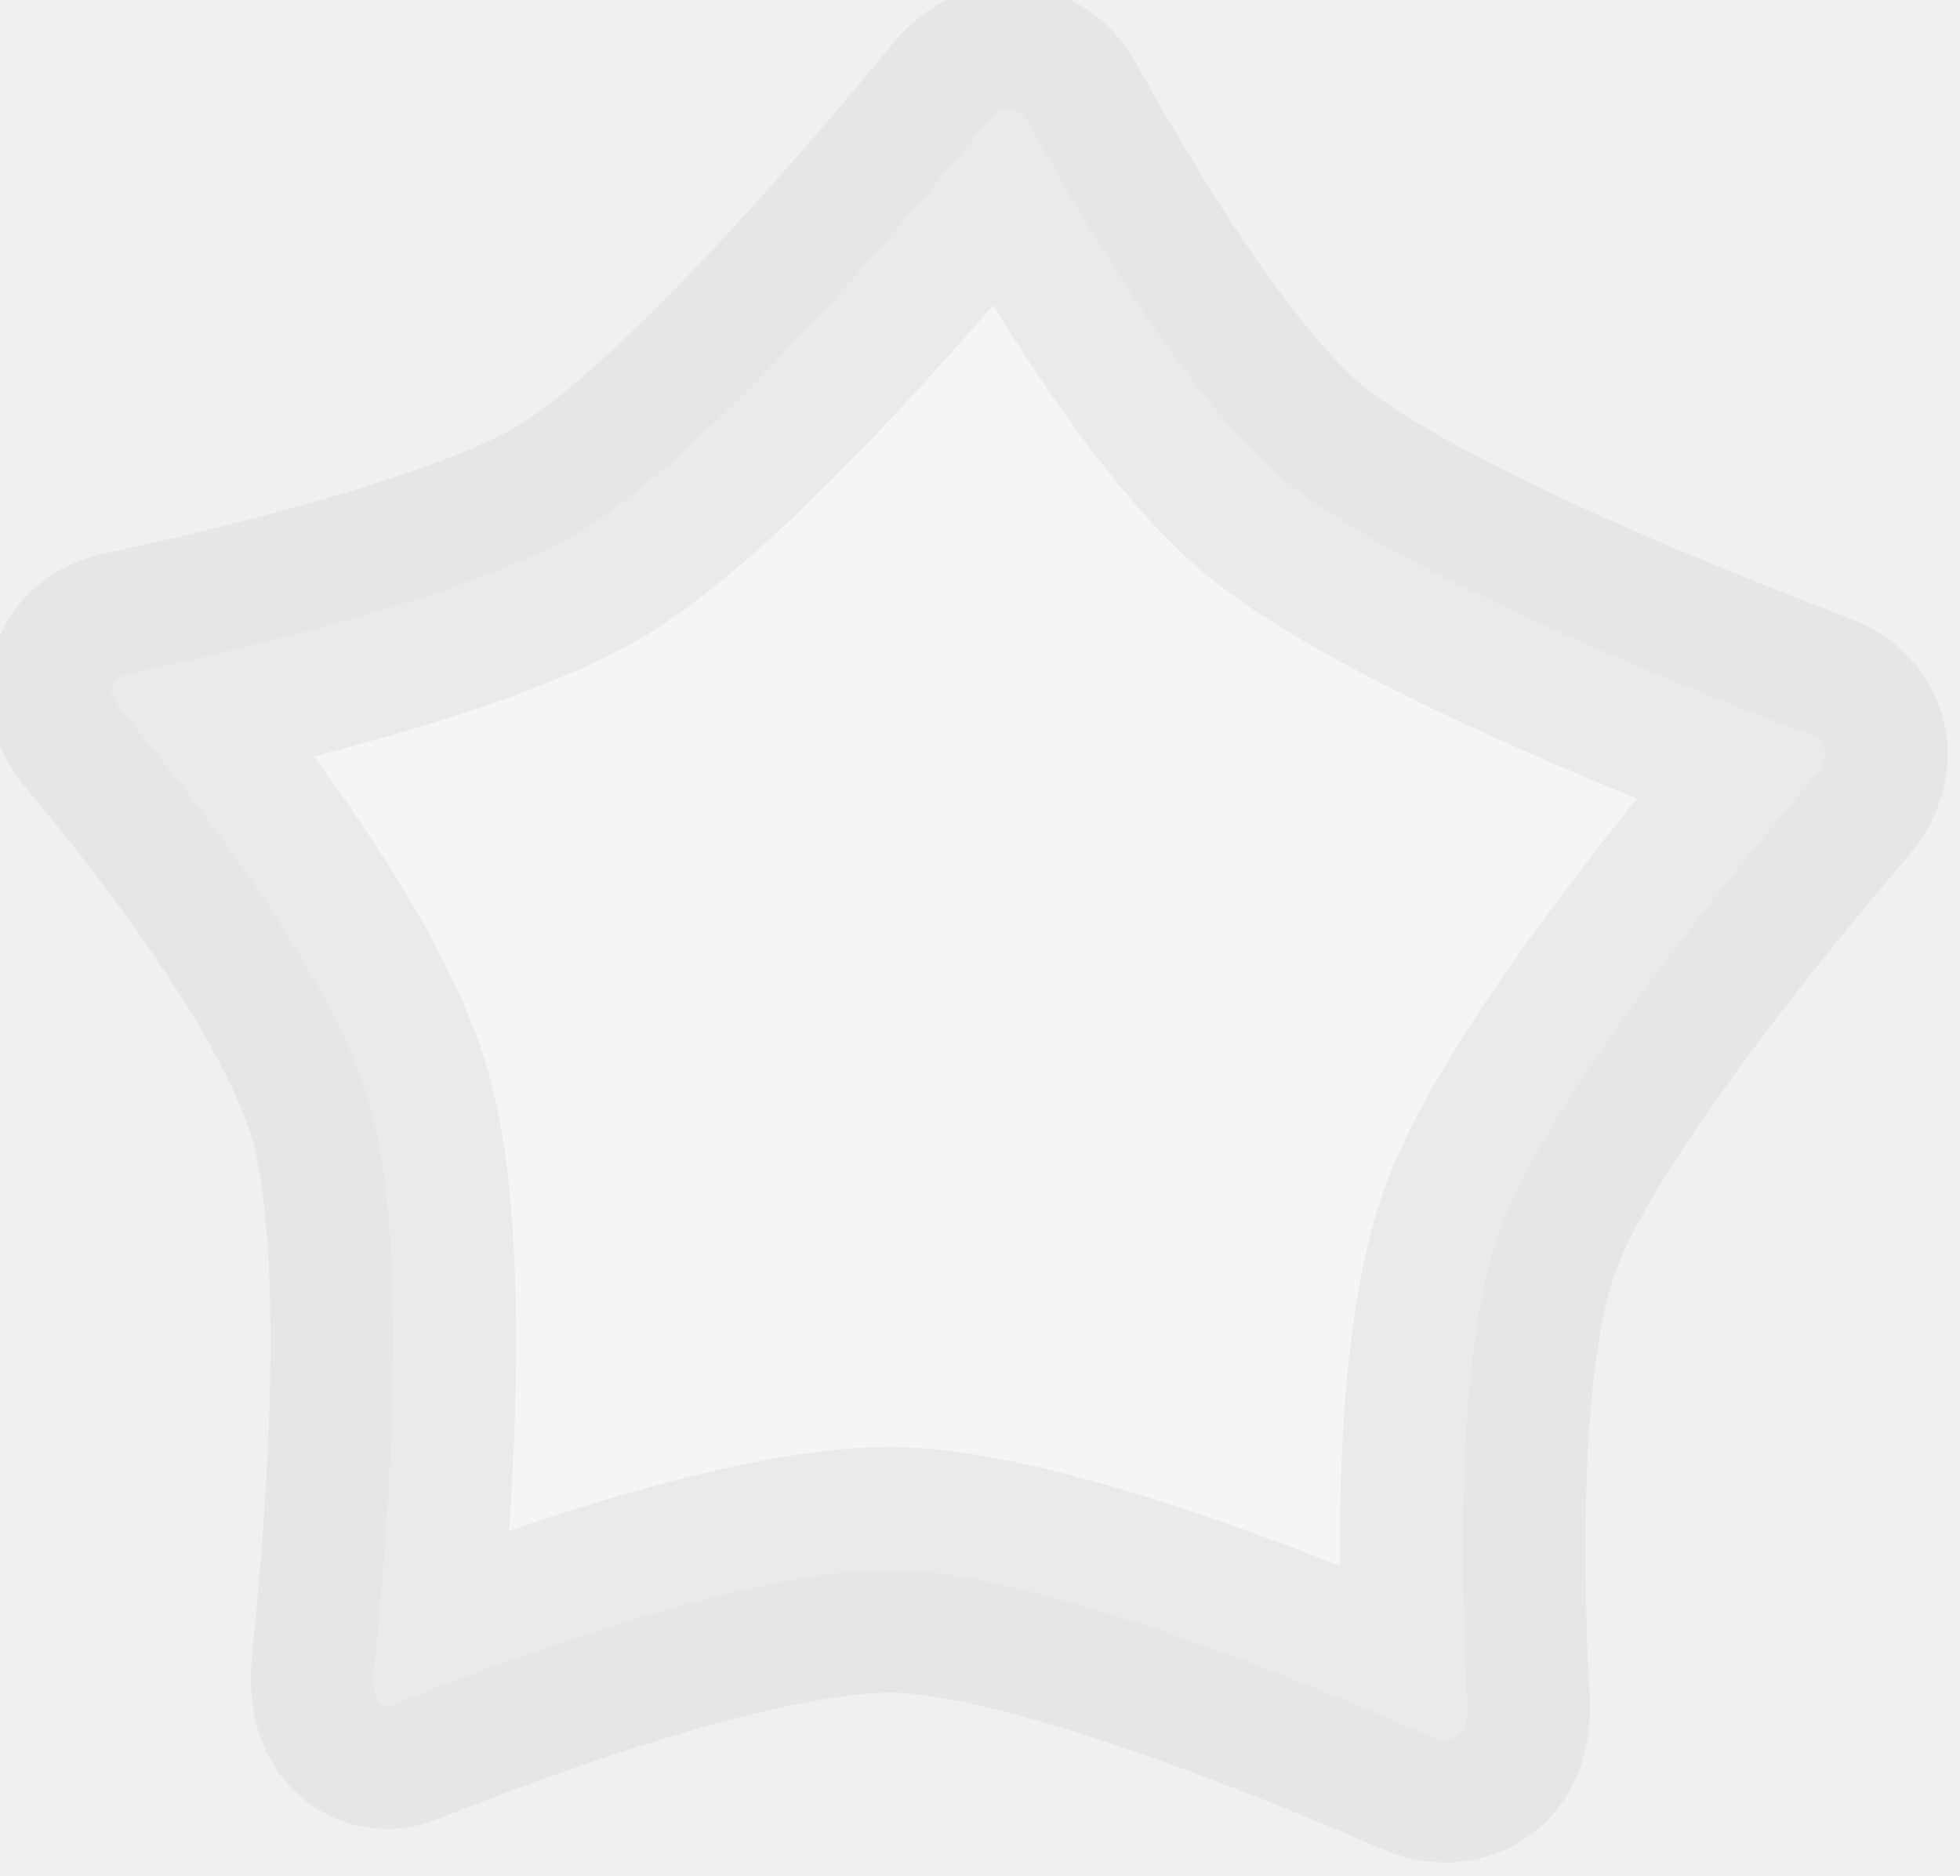
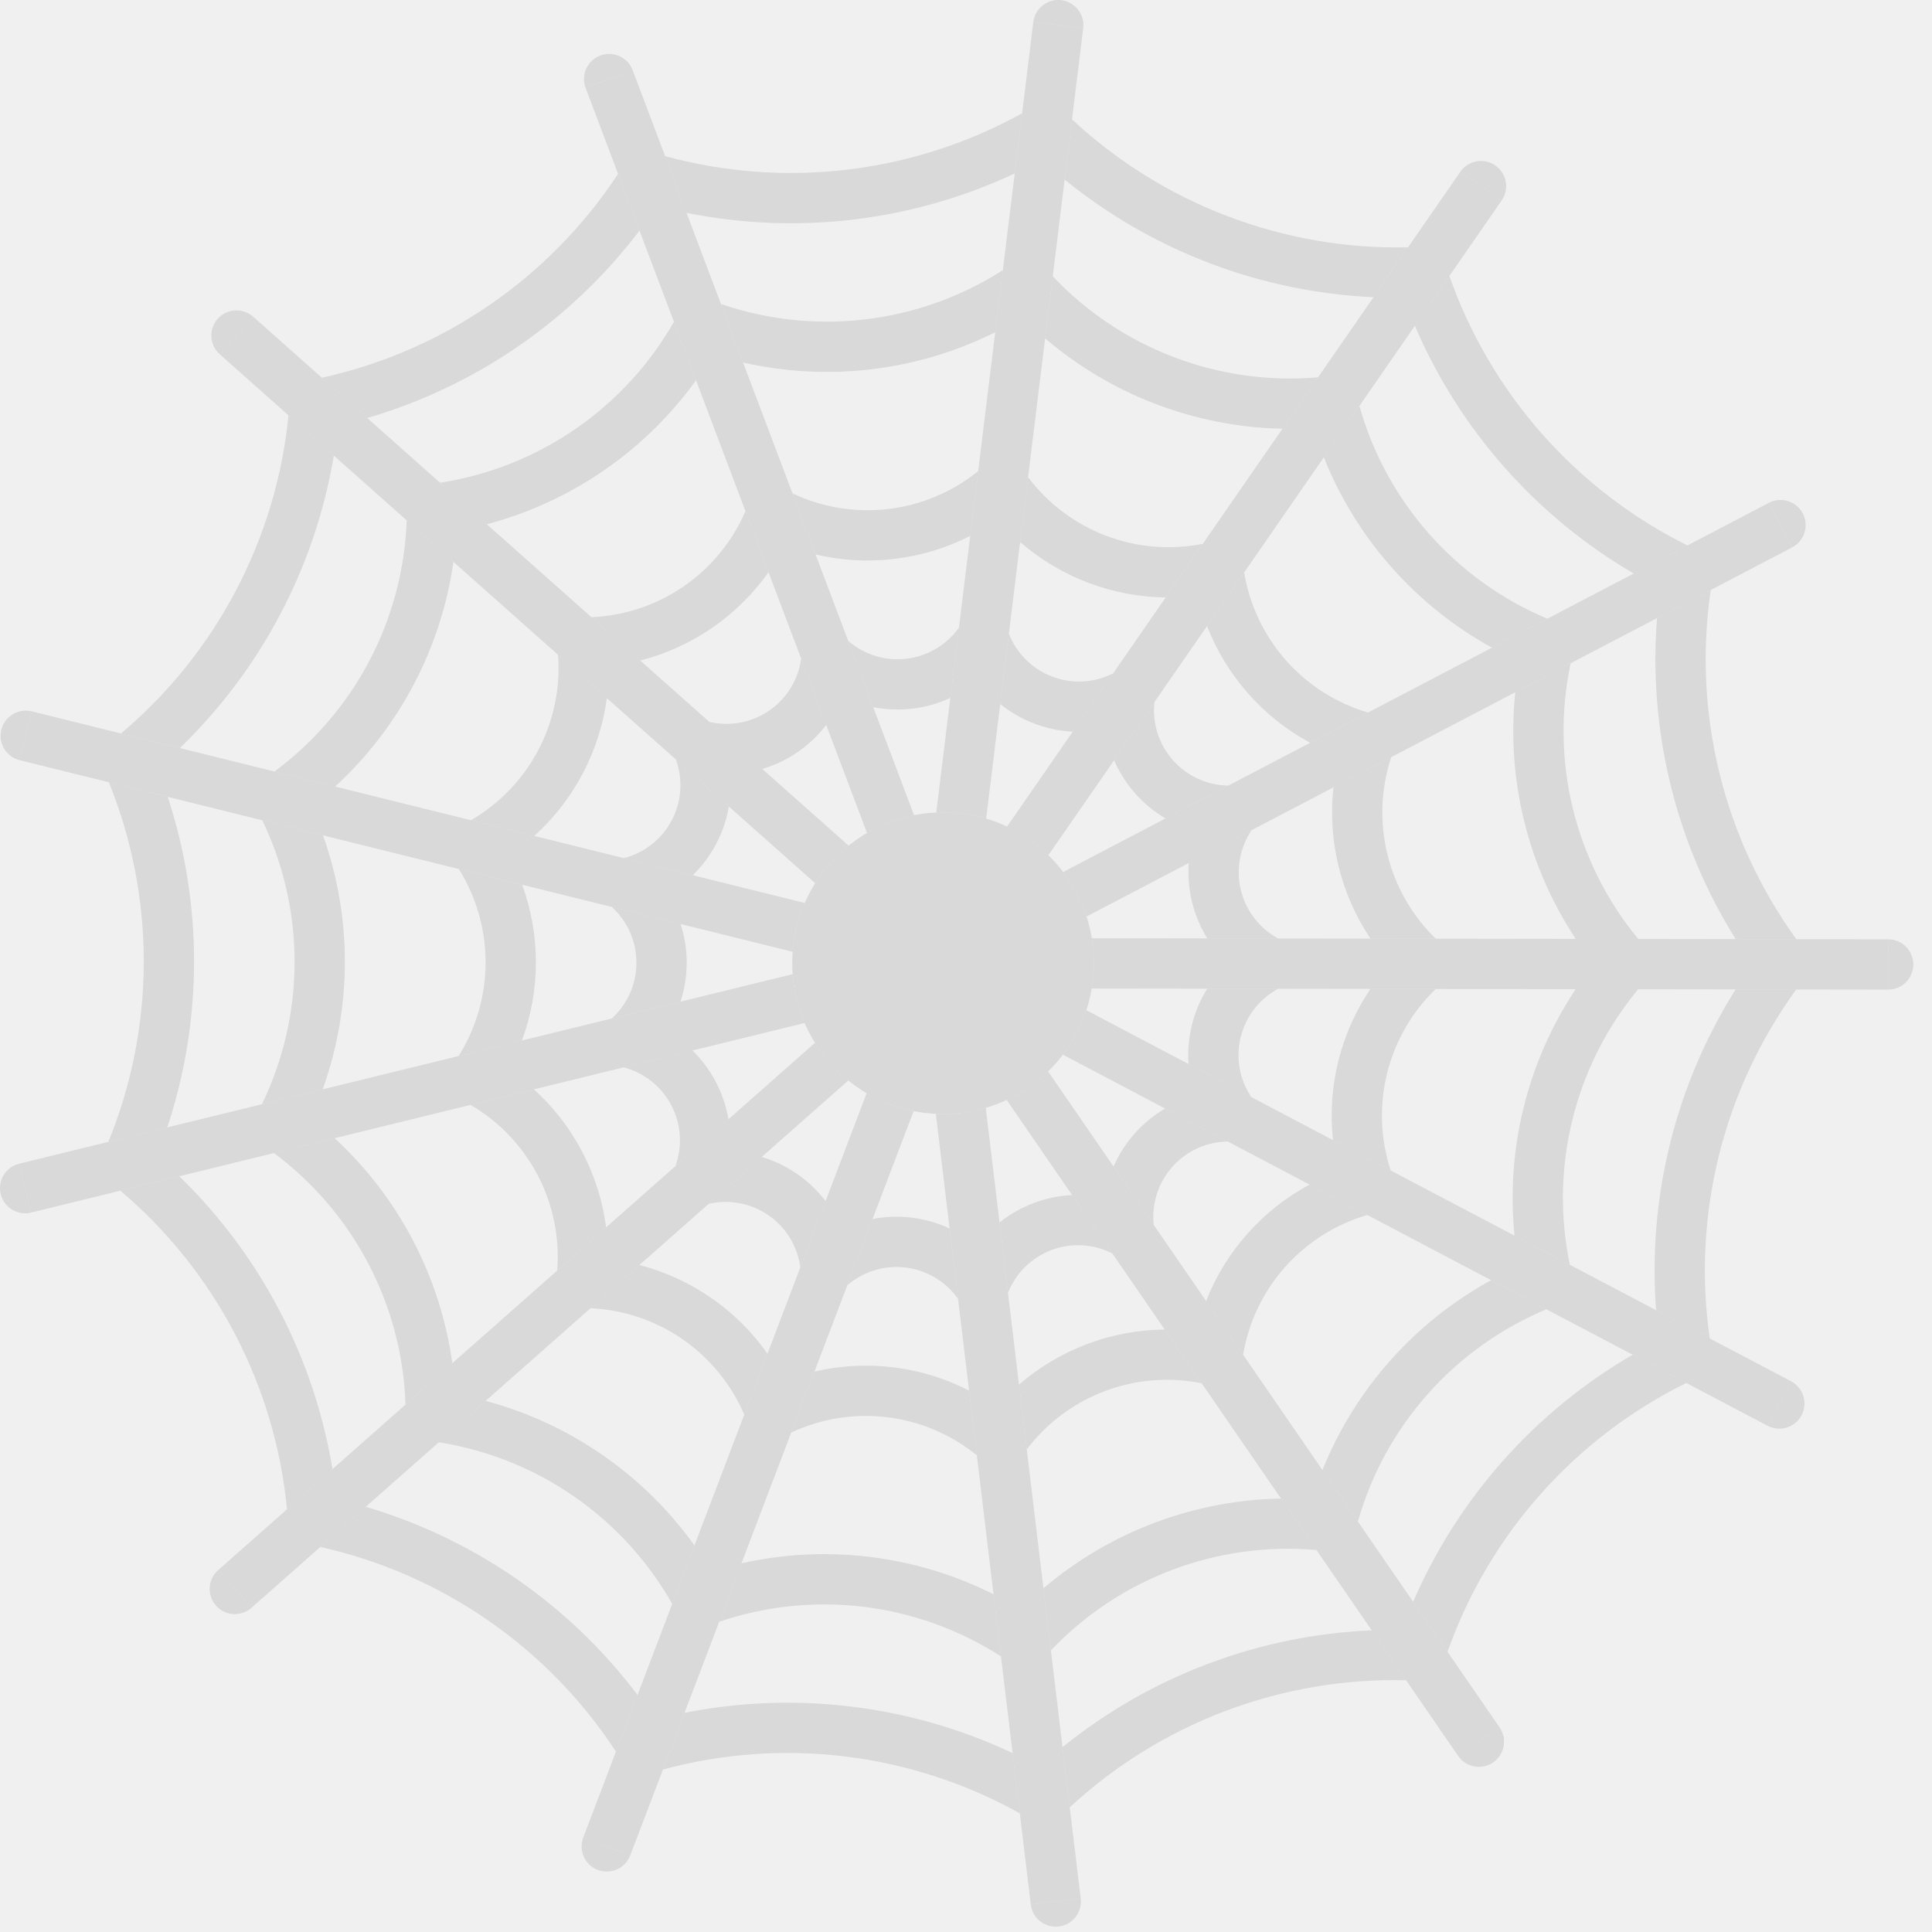
- <svg xmlns="http://www.w3.org/2000/svg" version="1.1" width="200" height="191.437" viewBox="0 0 200 191.437" id="svg2">
-   <defs id="defs2" />
-   <g transform="matrix(1.670566,0,0,1.670566,-396.4803,-213.4254)" id="g2">
-     <g data-paper-data="{&quot;isPaintingLayer&quot;:true}" fill="#ffffff" fill-rule="nonzero" stroke="#d1d1d1" stroke-width="15" stroke-linecap="butt" stroke-linejoin="miter" stroke-miterlimit="10" stroke-dasharray="none" stroke-dashoffset="0" style="mix-blend-mode:normal;stroke-width:15;stroke-dasharray:none;fill:#ffffff;fill-opacity:0.319;stroke:#d1d1d1;stroke-opacity:0.294" id="g1" transform="translate(-20.55515,-0.8937021)">
-       <path d="m 265.877,169.781 c 5.625,-1.194 20.753,-4.657 27.471,-8.676 7.865,-4.706 20.618,-19.844 24.901,-25.074 0.925,-1.13 1.861,-1.011 2.575,0.288 2.694,4.906 9.764,17.125 15.846,21.926 7.367,5.816 25.283,12.831 31.512,15.174 1.372,0.516 1.551,1.51 0.511,2.722 -4.378,5.103 -16.077,19.198 -19.148,27.553 -2.871,7.813 -2.41,22.531 -2.039,28.972 0.113,1.959 -0.754,2.704 -2.398,1.985 -6.519,-2.851 -23.606,-9.945 -32.538,-10.103 -9.163,-0.162 -25.998,6.355 -30.711,8.258 -0.804,0.325 -1.288,-0.522 -1.112,-2.275 0.681,-6.748 2.256,-24.091 -0.035,-33.565 -2.027,-8.382 -11.546,-20.308 -15.384,-24.869 -0.997,-1.184 -0.807,-2.028 0.549,-2.316 z" id="path1" style="stroke-width:15;stroke-dasharray:none;fill:#ffffff;fill-opacity:0.319;stroke:#d1d1d1;stroke-opacity:0.294" />
-     </g>
+ <svg xmlns="http://www.w3.org/2000/svg" xml:space="preserve" width="200" height="200" version="1.1" style="clip-rule:evenodd;fill-rule:evenodd;image-rendering:optimizeQuality;shape-rendering:geometricPrecision;text-rendering:geometricPrecision" viewBox="0 0 9415.321 9415.321" id="svg98">
+   <defs id="defs1">
+     <style type="text/css" id="style1">
+    
+     .fil0 {fill:#CFCFCF;fill-opacity:0.702}
+    
+   </style>
+   </defs>
+   <g id="圖層_x0020_1">
+     <path class="fil0" d="m 3072.349,9039.326 -0.452,1.234 c -3.497,9.479 -8.234,18.676 -14.248,27.373 -2.991,4.324 -6.223,8.399 -9.644,12.21 10.25,-11.379 18.445,-24.751 23.892,-39.577 l 0.286,-0.804 0.165,-0.43 z m -24.47,40.954 c -1.135,1.267 -2.302,2.506 -3.486,3.712 1.184,-1.206 2.352,-2.451 3.486,-3.712 z m -33.084,25.919 c -18.621,9.996 -39.98,15.278 -62.313,14.435 21.601,0.776 43.146,-4.186 62.313,-14.435 z m -98.288,7.661 c -15.603,-5.436 -29.642,-13.874 -41.511,-24.575 3.811,3.431 7.887,6.642 12.21,9.644 9.28,6.427 19.139,11.379 29.3,14.937 z m -72.606,-68.382 c -5.519,-13.152 -8.762,-27.378 -9.357,-42.166 0.606,14.474 3.762,28.771 9.357,42.166 z" id="path1" style="stroke-width:0.551" />
+     <path class="fil0" d="m 5261.724,9303.915 c -3.85,12.183 -9.517,23.479 -16.66,33.585 7.231,-10.277 12.855,-21.639 16.66,-33.585 z m -59.377,71.191 c -14.099,7.485 -29.752,12.271 -46.187,13.769 10.729,-0.991 21.513,-3.42 32.082,-7.419 4.902,-1.851 9.594,-3.971 14.099,-6.35 z m -85.61,10.977 c -18.649,-4.39 -35.463,-12.965 -49.557,-24.558 14.446,11.847 31.437,20.246 49.557,24.558 z m -80.13,-62.07 c -7.028,-13.317 -11.66,-27.989 -13.383,-43.422 l -0.061,-0.441 0.165,1.311 v 0.022 c 1.168,9.605 3.47,19.216 7.044,28.672 1.823,4.803 3.91,9.418 6.235,13.857 z" id="path2" style="stroke-width:0.551" />
+     <polygon class="fil0" points="8280.77,9855.66 9120.39,16849.02 9120.41,16849.26 8280.76,9855.66 " id="polygon2" transform="matrix(0.5507572,0,0,0.5507572,0.00471179,0.00720185)" />
+     <path class="fil0" d="m 3856.01,6981.29 0.011,-0.011 -242.724,637.435 h -0.011 z m -351.108,922.061 h 0.011 l -169.049,443.943 h -0.011 l -105.118,276.072 h 0.011 l -158.607,416.505 0.154,-0.452 432.609,-1136.074 z m -661.553,1048.917 -0.154,0.391 314.13,-824.968 z" id="path3" style="stroke-width:0.551" />
+     <path class="fil0" d="m 3335.853,8347.3 c 267.31,-53.154 542.49,-63.717 815.231,-30.231 272.719,33.486 537.148,110.295 783.656,226.532 l 35.221,293.317 c -261.538,-145.648 -549.634,-239.981 -848.744,-276.7 -299.1,-36.73 -601.471,-14.903 -890.481,63.15 l 105.118,-276.072 z" id="path4" style="stroke-width:0.551" />
+     <path class="fil0" d="m 3613.286,7618.72 c 204.997,-46.137 417.182,-56.943 627.351,-31.145 210.158,25.803 413.431,87.625 601.168,181.976 l 36.295,302.404 c -201.037,-129.296 -429.067,-211.964 -667.314,-241.215 -238.263,-29.262 -479.539,-4.202 -705.884,72.612 l 108.383,-284.637 z" id="path5" style="stroke-width:0.551" />
+     <path class="fil0" d="m 3969.136,6684.2 c 125.639,-29.328 255.931,-36.482 384.963,-20.637 129.02,15.845 253.706,54.31 368.5,113.153 l 37.903,315.622 c -124.471,-101.141 -275.5,-165.877 -436.26,-185.611 -160.772,-19.745 -322.981,6.548 -468.226,74.562 l 113.126,-297.089 z" id="path6" style="stroke-width:0.551" />
+     <path class="fil0" d="m 4443.668,5934.08 c 64.02,7.859 126.118,25.742 184.101,52.779 l 41.158,342.736 c -57.719,-81.446 -148.22,-139.232 -255.122,-152.35 -106.902,-13.13 -208.709,21.05 -284.422,86.149 l 122.857,-322.628 c 62.803,-12.21 127.396,-14.54 191.421,-6.681 z" id="path7" style="stroke-width:0.551" />
+     <path class="fil0" d="m 5266.273,9249.704 c 7.909,55.555 -23.341,111.104 -78.026,131.752 -63.293,23.908 -133.966,-8.013 -157.869,-71.301 -3.574,-9.456 -5.882,-19.078 -7.044,-28.694 l 243.242,-29.201 z" id="path8" style="stroke-width:0.551" />
+     <path class="fil0" d="m 7306.691,8416.414 0.286,0.402 -0.149,-0.204 z m 19.343,41.736 c 4.555,18.081 4.814,36.432 1.294,53.87 3.558,-17.834 3.106,-36.278 -1.294,-53.87 z m -17.756,98.993 c -7.507,10.976 -16.837,20.802 -27.753,28.948 6.516,-4.88 12.64,-10.486 18.258,-16.804 3.459,-3.899 6.615,-7.947 9.495,-12.144 z m -79.629,51.397 c -10.663,1.911 -21.353,2.352 -31.828,1.459 10.635,0.892 21.331,0.391 31.828,-1.459 z m -102.925,-29.146 c -1.459,-1.294 -2.881,-2.627 -4.285,-3.987 1.393,1.36 2.814,2.677 4.285,3.987 z" id="path9" style="stroke-width:0.551" />
+     <path class="fil0" d="m 5107.677,5221.444 319.098,463.633 v 0.011 l -319.098,-463.633 z m 514.837,748.005 255.298,370.93 -0.011,0.011 -255.287,-370.918 z m 435.528,632.793 386.714,561.861 -0.011,0.023 -386.709,-561.855 v -0.027 z m 559.393,812.747 269.331,391.313 -0.011,0.022 -269.331,-391.302 v -0.011 z m 436.822,634.665 252.533,366.914 -0.242,-0.342 -0.242,-0.33 -336.133,-488.368 84.079,122.153 0.011,-0.023 z" id="path10" style="stroke-width:0.551" />
+     <path class="fil0" d="m 4803.94,5399.008 161.906,1348.507 37.892,315.633 81.308,677.2 36.306,302.41 0.011,-0.011 56.623,471.647 -0.011,0.011 35.221,293.306 h 0.011 l 53.368,444.544 -243.242,29.201 -462.63,-3853.378 c 84.128,4.109 166.092,-6.273 243.242,-29.075 z" id="path11" style="stroke-width:0.551" />
+     <path class="fil0" d="m 5177.981,8514.41 c 211.992,-171.296 450.745,-308.529 707.806,-405.622 257.038,-97.093 526.871,-151.97 799.149,-163.591 l 167.491,243.352 c -299.254,-7.43 -598.177,42.931 -880.093,149.42 -281.911,106.484 -539.5,266.319 -759.136,469.746 l -35.221,-293.306 z" id="path12" style="stroke-width:0.551" />
+     <path class="fil0" d="m 5085.052,7740.349 c 160.067,-136.103 342.935,-244.294 541.02,-319.12 198.085,-74.809 406.784,-114.535 616.859,-118.242 l 172.679,250.897 c -238.087,-21.061 -478.421,11.709 -702.965,96.537 -224.566,84.817 -426.562,219.124 -591.282,392.343 l -36.306,-302.41 z" id="path13" style="stroke-width:0.551" />
+     <path class="fil0" d="m 4965.852,6747.515 c 97.611,-84.354 209.662,-151.243 331.269,-197.177 121.602,-45.928 249.879,-69.82 378.866,-71.064 l 180.224,261.863 c -157.214,-31.702 -321.009,-18.847 -472.522,38.382 -151.53,57.24 -282.94,155.897 -379.945,283.629 z" id="path14" style="stroke-width:0.551" />
+     <path class="fil0" d="m 5037.423,5862.79 c 60.336,-22.796 123.623,-35.816 187.533,-38.823 l 195.717,284.351 c -88.958,-45.294 -195.932,-54.398 -296.682,-16.346 -100.755,38.063 -175.031,115.631 -211.816,208.462 l -41.147,-342.775 c 49.937,-39.99 106.048,-72.078 166.395,-94.868 z" id="path15" style="stroke-width:0.551" />
+     <path class="fil0" d="m 7306.493,8416.161 c 32.963,45.52 31.173,109.364 -7.711,153.127 -44.931,50.587 -122.345,55.164 -172.932,10.233 -8.047,-7.154 -14.937,-15.129 -20.637,-23.688 l 1.079,1.559 201.809,-138.895 -1.608,-2.33 z" id="path16" style="stroke-width:0.551" />
+     <path class="fil0" d="m 8771.358,6769.232 c 5.083,7.204 9.319,14.854 12.678,22.801 -3.409,-8.036 -7.655,-15.68 -12.678,-22.801 z m 19.442,97.33 c -1.933,8.702 -4.83,17.239 -8.702,25.451 3.36,-7.154 6.086,-14.727 8.058,-22.697 z m -44.567,70.166 c -11.643,9.043 -24.597,15.708 -38.19,19.971 13.829,-4.362 26.772,-11.142 38.19,-19.971 z m -83.754,25.302 c -17.294,-1.223 -34.417,-6.113 -50.135,-14.749 l 0.578,0.303 0.066,0.038 1.179,0.617 h 0.021 c 8.564,4.489 17.795,8.057 27.593,10.497 6.907,1.713 13.83,2.792 20.698,3.294 z" id="path17" style="stroke-width:0.551" />
+     <polygon class="fil0" points="9405.47,9332.63 15637.37,12614.07 15638.34,12614.6 14909.42,12230.78 14446.61,11987.09 13683.43,11585.24 13194.11,11327.58 12098.31,10750.58 12011.11,10704.68 10864.12,10100.72 10309.52,9808.71 9405.45,9332.66 " id="polygon17" transform="matrix(0.5507572,0,0,0.5507572,0.00471179,0.00720185)" />
+     <path class="fil0" d="m 5107.677,5221.444 770.124,1118.946 v 0.011 l 180.241,261.874 386.709,561.844 v 0.011 l 172.679,250.897 v -0.011 l 269.331,391.302 v 0.011 l 167.491,243.352 v -0.011 l 253.855,368.831 -201.809,138.895 L 4905.913,5360.417 c 74.633,-34.808 142.855,-81.887 201.77,-138.967 z" id="path18" style="stroke-width:0.551" />
+     <path class="fil0" d="m 6886.755,7806.319 c 108.108,-250.181 255.739,-482.656 438.221,-688.088 182.488,-205.416 395.906,-379.406 631.608,-516.247 l 261.4,137.645 c -268.439,132.501 -509.72,316.014 -709.854,541.312 -200.145,225.287 -353.95,486.533 -453.885,768.73 z" id="path19" style="stroke-width:0.551" />
+     <path class="fil0" d="m 6444.745,7164.119 c 78.472,-194.913 190.121,-375.693 330.752,-533.992 140.614,-158.299 306.97,-290.464 491.259,-391.373 l 269.497,141.908 c -220.617,91.998 -418.184,232.706 -577.601,412.165 -159.417,179.47 -275.863,392.266 -341.227,622.191 z" id="path20" style="stroke-width:0.551" />
+     <path class="fil0" d="m 5877.801,6340.396 c 47.233,-120.054 115.362,-231.345 201.704,-328.538 86.326,-97.181 188.805,-177.95 302.448,-238.99 l 281.283,148.099 c -153.942,44.991 -293.014,132.501 -400.582,253.591 -107.569,121.09 -178.087,269.524 -204.612,427.707 l -180.241,-261.874 z" id="path21" style="stroke-width:0.551" />
+     <path class="fil0" d="m 5530.025,5523.744 c 42.832,-48.213 92.83,-89.168 148.022,-121.525 l 305.45,160.827 c -99.825,1.223 -198.79,42.882 -270.306,123.403 -71.538,80.521 -101.24,183.722 -90.677,283.007 l -195.734,-284.384 c 25.638,-58.623 60.401,-113.103 103.245,-161.339 z" id="path22" style="stroke-width:0.551" />
+     <path class="fil0" d="m 8726.014,6730.249 c 50.235,25.037 78.202,82.327 64.136,139.066 -16.275,65.678 -82.696,105.707 -148.374,89.421 -10.415,-2.578 -20.18,-6.427 -29.185,-11.329 l 1.586,0.832 114.133,-216.773 -2.302,-1.217 z" id="path23" style="stroke-width:0.551" />
+     <path class="fil0" d="m 9199.379,4577.664 0.49,-0.011 -0.479,0.011 z m 50.554,9.886 c 12.75,5.436 24.217,12.904 34.114,21.904 -10.084,-9.132 -21.617,-16.539 -34.114,-21.904 z m 68.217,74.606 c 3.497,10.69 5.546,21.909 5.976,33.409 -0.314,-8.135 -1.448,-16.358 -3.459,-24.569 -0.733,-2.991 -1.575,-5.937 -2.517,-8.84 z m -1.801,81.132 c -6.576,17.553 -16.892,32.858 -29.79,45.223 13.169,-12.678 23.352,-28.171 29.79,-45.223 z m -70.899,71.29 c -14.562,5.596 -30.292,8.427 -46.418,8.074 h 0.733 c 10.239,0.149 20.664,-0.98 31.085,-3.53 5.028,-1.245 9.897,-2.754 14.601,-4.549 z" id="path24" style="stroke-width:0.551" />
+     <path class="fil0" d="m 5294.307,4923.253 497.912,262.183 v 0.011 l 305.472,160.849 -0.011,-0.011 398.434,209.794 v 0.011 l 281.294,148.121 -0.011,-0.022 603.52,317.787 v 0.011 l 269.508,141.908 v -0.011 l 420.327,221.333 v 0.011 l 261.389,137.634 v -0.011 l 396.171,208.61 -114.133,216.773 L 5180.13,5140.014 c 49.183,-64.296 88.165,-137.26 114.172,-216.767 z" id="path25" style="stroke-width:0.551" />
+     <path class="fil0" d="m 8070.757,6385.227 c -20.549,-271.776 2.137,-546.224 68.255,-812.934 66.118,-266.693 174.232,-519.931 319.346,-750.632 l 295.426,0.391 c -176.116,242.074 -304.481,516.698 -376.993,809.2 -72.507,292.496 -87.284,595.292 -44.639,891.604 l -261.389,-137.634 z" id="path26" style="stroke-width:0.551" />
+     <path class="fil0" d="m 7380.922,6021.992 c -21.088,-209.051 -6.24,-421.004 44.705,-626.53 50.945,-205.526 136.83,-399.855 253.112,-574.847 l 304.58,0.413 c -152.587,183.986 -262.138,400.395 -319.896,633.382 -57.758,232.992 -61.971,475.529 -12.992,709.491 z" id="path27" style="stroke-width:0.551" />
+     <path class="fil0" d="m 6496.114,5556.095 c -13.962,-128.255 -5.359,-258.459 25.919,-384.638 31.272,-126.167 84.481,-245.313 156.74,-352.176 l 317.897,0.424 c -115.411,111.369 -197.882,253.492 -236.853,410.694 -38.972,157.225 -32.429,321.422 17.591,473.817 z" id="path28" style="stroke-width:0.551" />
+     <path class="fil0" d="m 5808.665,4994.604 c 15.52,-62.599 40.756,-122.092 74.584,-176.391 l 345.204,0.452 c -87.813,47.486 -156.085,130.364 -181.998,234.893 -25.919,104.539 -4.263,209.728 51.231,292.738 l -305.472,-160.849 c -4.549,-63.822 0.92,-128.227 16.446,-190.843 z" id="path29" style="stroke-width:0.551" />
+     <path class="fil0" d="m 9199.517,4577.664 c 56.006,-1.057 107.254,36.642 121.15,93.331 16.099,65.716 -24.107,132.028 -89.823,148.126 -10.453,2.555 -20.912,3.684 -31.189,3.53 h 1.873 l 0.325,-244.988 h -2.33 z" id="path30" style="stroke-width:0.551" />
+     <path class="fil0" d="m 8667.937,2436.882 c 12.623,-0.953 25.076,0.077 36.994,2.881 -12.111,-2.82 -24.608,-3.795 -36.994,-2.881 z m 96.63,36.493 c 6.488,6.615 12.271,14.011 17.167,22.085 -3.712,-6.113 -8.024,-11.973 -12.926,-17.52 -1.393,-1.559 -2.803,-3.084 -4.241,-4.566 z m 34.604,76.473 c 1.118,14.513 -0.391,28.799 -4.197,42.293 3.85,-13.747 5.26,-28.083 4.197,-42.293 z m -30.341,90.28 c -1.267,1.432 -2.555,2.831 -3.883,4.202 m -0.099,0.11 c -8.515,8.763 -18.401,16.325 -29.416,22.295 7.975,-4.329 15.592,-9.633 22.686,-15.895 2.341,-2.076 4.593,-4.202 6.73,-6.4 z m -32.996,24.167 -0.165,0.077 0.11,-0.061 0.061,-0.023 z" id="path31" style="stroke-width:0.551" />
+     <path class="fil0" d="m 5181.242,4249.551 498.744,-260.91 z m 804.645,-420.938 398.996,-208.732 z m 680.67,-356.081 604.373,-316.162 z m 874.25,-457.343 420.916,-220.193 z m 682.68,-357.133 394.529,-206.385 -0.05,0.027 -394.48,206.369 z" id="path32" style="stroke-width:0.551" />
+     <path class="fil0" d="m 5320.914,4572.454 562.664,0.755 0.011,0.011 345.237,0.463 -0.011,-0.011 450.288,0.606 0.011,0.011 317.903,0.429 -0.011,-0.011 682.063,0.909 0.011,0.023 304.585,0.402 -0.011,-0.011 475.028,0.639 0.011,0.011 295.415,0.391 447.738,0.6 -0.325,244.988 -3881.103,-5.216 c 1.9,-11.208 3.585,-22.509 4.99,-33.905 8.851,-72.055 6.89,-142.944 -4.5,-211.083 z" id="path33" style="stroke-width:0.551" />
+     <path class="fil0" d="m 8458.699,4576.678 c -144.486,-231.092 -251.944,-484.644 -317.346,-751.53 -65.403,-266.869 -87.35,-541.35 -66.069,-813.055 l 261.764,-136.946 c -43.444,296.192 -29.477,599.014 42.243,891.703 71.725,292.689 199.352,567.676 374.818,810.219 l -295.415,-0.391 z" id="path34" style="stroke-width:0.551" />
+     <path class="fil0" d="m 7679.08,4575.637 c -115.819,-175.311 -201.175,-369.889 -251.575,-575.552 -50.4,-205.653 -64.675,-417.634 -43.031,-626.619 l 269.877,-141.181 c -49.607,233.813 -46.038,476.35 11.092,709.491 57.141,233.147 166.119,449.864 318.216,634.263 l -304.585,-0.402 z" id="path35" style="stroke-width:0.551" />
+     <path class="fil0" d="m 6679.114,4574.283 c -71.967,-107.067 -124.868,-226.356 -155.804,-352.622 -30.936,-126.245 -39.186,-256.471 -24.872,-384.676 l 281.674,-147.355 c -50.427,152.246 -57.416,316.416 -18.863,473.728 38.553,157.318 120.66,299.667 235.768,411.361 l -317.903,-0.43 z" id="path36" style="stroke-width:0.551" />
+     <path class="fil0" d="m 5809.469,4396.592 c -15.355,-62.649 -20.648,-127.049 -15.933,-190.843 l 305.868,-160.028 c -55.693,82.856 -77.624,187.963 -51.986,292.562 25.638,104.611 93.695,187.687 181.408,235.394 l -345.237,-0.463 c -33.679,-54.409 -58.766,-113.968 -74.121,-176.628 z" id="path37" style="stroke-width:0.551" />
+     <path class="fil0" d="m 8618.016,2451.67 c 49.117,-27.059 112.118,-17.514 150.792,26.271 44.804,50.703 40.013,128.101 -10.69,172.899 -8.124,7.171 -16.925,13.075 -26.172,17.718 l 1.851,-0.969 -113.566,-217.075 z" id="path38" style="stroke-width:0.551" />
+     <path class="fil0" d="m 7250.002,788.945 c 12.376,3.409 24.31,8.779 35.276,16.082 -7.457,-4.957 -15.581,-9.165 -24.305,-12.486 -3.635,-1.393 -7.303,-2.578 -10.977,-3.596 z m 67.589,47.569 c 12.838,18.186 20.081,38.955 21.87,60.022 -1.873,-21.645 -9.484,-42.381 -21.87,-60.022 z m 21.881,60.159 c 0.154,1.834 0.264,3.674 0.342,5.508 -0.066,-1.845 -0.187,-3.674 -0.342,-5.508 z m -0.727,27.174 c -2.666,19.392 -9.996,38.239 -21.843,54.69 l 1.234,-1.784 -0.023,-0.022 c 5.497,-7.958 10.145,-16.688 13.742,-26.133 3.36,-8.829 5.645,-17.784 6.89,-26.75 z" id="path39" style="stroke-width:0.551" />
+     <polygon class="fil0" points="12590.37,2780.38 9276.54,7567.5 9276.51,7567.46 13287.1,1773.79 13287.36,1773.42 13287.4,1773.46 12824.68,2441.89 " id="polygon39" transform="matrix(0.5507572,0,0,0.5507572,0.00471179,0.00720185)" />
+     <path class="fil0" d="m 5181.242,4249.54 498.744,-260.899 0.011,0.011 305.902,-160.034 h -0.011 l 398.996,-208.732 0.011,0.011 281.685,-147.355 -0.023,-0.011 604.373,-316.162 0.011,0.011 269.887,-141.181 -0.023,-0.011 420.916,-220.193 0.023,0.011 261.753,-136.94 -0.011,-0.011 396.743,-207.542 113.566,217.075 L 5294.956,4466.554 c -25.654,-78.643 -64.284,-151.932 -113.715,-217.02 z" id="path40" style="stroke-width:0.551" />
+     <path class="fil0" d="M 7961.745,2795.006 C 7726.412,2657.532 7513.44,2482.964 7331.492,2277.036 7149.566,2071.119 7002.574,1838.286 6895.143,1587.807 l 168.152,-242.911 c 99.169,282.461 252.269,544.104 451.797,769.937 199.528,225.838 440.33,410 708.412,543.234 l -261.753,136.94 z" id="path41" style="stroke-width:0.551" />
+     <path class="fil0" d="m 7270.941,3156.38 c -184.025,-101.405 -350.028,-234.022 -490.229,-392.707 -140.19,-158.673 -251.349,-339.746 -329.303,-534.857 l 173.351,-250.424 c 64.736,230.09 180.604,443.183 339.542,623.072 158.938,179.888 356.153,321.13 576.522,413.734 l -269.887,141.181 z" id="path42" style="stroke-width:0.551" />
+     <path class="fil0" d="m 6384.894,3619.892 c -113.489,-61.354 -215.754,-142.398 -301.831,-239.822 -86.067,-97.418 -153.893,-208.886 -200.79,-329.055 l 180.929,-261.384 c 26.106,158.244 96.212,306.849 203.455,428.225 107.243,121.387 246.095,209.277 399.927,254.681 l -281.685,147.355 z" id="path43" style="stroke-width:0.551" />
+     <path class="fil0" d="m 5532.278,3866.703 c -42.706,-48.34 -77.326,-102.903 -102.804,-161.581 l 196.477,-283.844 c -10.811,99.241 18.61,202.508 89.922,283.216 71.312,80.708 170.19,122.642 270.025,124.119 l -305.902,160.034 c -55.114,-32.522 -105.002,-73.603 -147.719,-121.943 z" id="path44" style="stroke-width:0.551" />
+     <path class="fil0" d="m 7115.402,839.119 c 30.974,-46.616 91.057,-67.33 145.571,-46.578 63.227,24.068 94.956,94.829 70.877,158.056 -3.596,9.445 -8.239,18.181 -13.747,26.144 l -201.44,-139.446 -1.267,1.823 z" id="path45" style="stroke-width:0.551" />
+     <path class="fil0" d="m 5035.308,110.467 0.11,-0.991 -0.027,0.38 -0.077,0.606 z m 13.042,-44.066 c 8.741,-16.991 21.066,-31.233 35.678,-42.1 -14.942,11.142 -27.152,25.594 -35.678,42.1 z m 82.013,-63.381 c 12.827,-2.902 26.194,-3.751 39.621,-2.33 -8.917,-0.92 -18.07,-0.881 -27.34,0.237 -4.175,0.512 -8.272,1.206 -12.277,2.098 z m 88.237,13.494 c 11.076,6.389 20.852,14.347 29.163,23.479 -8.465,-9.269 -18.307,-17.189 -29.163,-23.479 z m 58.826,82.294 c 1.988,10.007 2.732,20.312 2.137,30.683 0.402,-7.077 0.176,-14.276 -0.694,-21.557 -0.374,-3.079 -0.854,-6.124 -1.443,-9.126 z" id="path46" style="stroke-width:0.551" />
+     <path class="fil0" d="m 4562.681,3959.704 68.575,-558.55 0.023,-0.011 -68.586,558.562 z m 110.647,-901.182 54.877,-446.962 0.022,-0.011 -54.866,446.934 -0.011,0.011 z m 93.623,-762.479 83.12,-676.996 0.022,-0.011 -83.12,676.985 z m 120.241,-979.301 57.896,-471.503 h 0.023 l -57.885,471.481 h -0.011 z m 93.898,-764.71 54.288,-442.131 -0.05,0.49 -54.227,441.636 -0.011,0.011 z" id="path47" style="stroke-width:0.551" />
+     <path class="fil0" d="m 4907.769,4028.278 320.249,-462.63 196.499,-283.86 256.284,-370.236 h 0.011 l 180.94,-261.384 388.207,-560.814 h 0.011 l 173.351,-250.424 h -0.011 l 270.378,-390.586 h 0.011 l 168.141,-242.9 h -0.011 L 7116.674,837.296 7318.114,976.742 5109.115,4167.846 c -58.21,-56.849 -126.052,-104.313 -201.34,-139.562 z" id="path48" style="stroke-width:0.551" />
+     <path class="fil0" d="m 6693.693,1448.339 c -272.267,-12.364 -541.967,-67.958 -798.774,-165.75 -256.769,-97.781 -495.131,-235.63 -706.66,-407.483 l 36.003,-293.218 c 219.075,204.006 476.223,364.53 757.842,471.768 281.63,107.238 580.432,158.409 879.73,151.783 z" id="path49" style="stroke-width:0.551" />
+     <path class="fil0" d="m 6249.964,2089.354 c -210.07,-4.263 -418.691,-44.551 -616.584,-119.894 -197.87,-75.349 -380.425,-184.025 -540.128,-320.541 l -0.011,-0.011 37.132,-302.305 c 164.247,173.648 365.862,308.49 590.191,393.901 224.329,85.433 464.591,118.848 702.75,98.426 z" id="path50" style="stroke-width:0.551" />
+     <path class="fil0" d="m 5680.812,2911.547 c -128.998,-1.586 -257.226,-25.82 -378.712,-72.083 -121.486,-46.253 -233.334,-113.439 -330.713,-198.047 l 38.735,-315.512 c 96.652,127.98 227.799,226.978 379.152,284.615 151.37,57.642 315.16,70.927 472.473,39.649 l -180.94,261.384 z" id="path51" style="stroke-width:0.551" />
+     <path class="fil0" d="m 5040.551,3526.318 c -60.275,-22.961 -116.292,-55.18 -166.108,-95.308 l 42.061,-342.621 c 36.554,92.902 110.587,170.647 211.237,208.974 100.651,38.327 207.691,29.504 296.776,-15.581 l -196.499,283.86 c -63.904,-3.183 -127.175,-16.374 -187.461,-39.324 z" id="path52" style="stroke-width:0.551" />
+     <path class="fil0" d="m 5035.346,110.28 c 5.568,-55.869 49.221,-102.397 107.293,-109.364 67.176,-8.063 128.156,39.836 136.224,107.012 1.283,10.712 1.146,21.276 -0.264,31.487 l 0.237,-1.95 -243.165,-29.851 z" id="path53" style="stroke-width:0.551" />
+     <path class="fil0" d="m 2846.048,382.167 c 0.352,-14.375 3.222,-28.254 8.239,-41.147 -5.083,13.141 -7.87,27.075 -8.239,41.147 z m 41.626,-88.892 c 9.732,-8.575 20.89,-15.647 33.133,-20.813 -7.496,3.172 -14.777,7.154 -21.744,11.946 -4.021,2.765 -7.81,5.722 -11.39,8.867 z m 83.247,-30.446 c 14.777,0.275 29.058,3.222 42.276,8.41 -13.482,-5.26 -27.813,-8.113 -42.276,-8.41 z m 89.256,41.219 c 1.234,1.393 2.429,2.803 3.596,4.252 m 0.067,0.077 c 7.644,9.445 13.918,20.092 18.511,31.68 -3.332,-8.36 -7.633,-16.473 -12.943,-24.195 -1.774,-2.589 -3.635,-5.078 -5.568,-7.485 z m 19.745,34.885 0.242,0.694 0.088,0.237 -0.077,-0.204 -0.066,-0.204 -0.187,-0.518 z" id="path54" style="stroke-width:0.551" />
+     <path class="fil0" d="m 3083.81,343.889 -0.027,-0.077 136.538,361.473 -136.505,-361.396 z m 537.374,1422.7 833.251,2206.019 z" id="path55" style="stroke-width:0.551" />
+     <path class="fil0" d="m 4562.692,3959.704 68.586,-558.562 42.078,-342.659 -0.011,0.023 54.877,-446.956 h 0.011 l 38.746,-315.534 -0.023,0.011 83.131,-676.985 h 0.011 l 37.121,-302.316 h -0.011 l 57.896,-471.481 0.011,-0.011 35.992,-293.212 54.564,-444.406 243.165,29.851 -472.979,3852.095 c -38.735,-11.494 -78.912,-19.992 -120.346,-25.076 -41.422,-5.083 -82.465,-6.565 -122.819,-4.78 z" id="path56" style="stroke-width:0.551" />
+     <path class="fil0" d="m 4945.116,845.232 c -246.827,115.576 -511.483,191.686 -784.311,224.445 -272.807,32.748 -547.937,21.452 -815.093,-32.418 l -98.426,-260.558 -5.97,-15.807 c 288.79,78.824 591.084,101.466 890.293,65.551 299.21,-35.926 587.564,-129.483 849.499,-274.426 z" id="path57" style="stroke-width:0.551" />
+     <path class="fil0" d="m 4850.099,1619.035 c -187.995,93.849 -391.44,155.126 -601.669,180.367 -210.229,25.236 -422.387,13.857 -627.246,-32.82 l -107.618,-284.929 c 226.135,77.425 467.328,103.118 705.652,74.507 238.34,-28.612 466.613,-110.675 668.002,-239.442 z" id="path58" style="stroke-width:0.551" />
+     <path class="fil0" d="m 4728.233,2611.549 c -114.965,58.54 -239.761,96.674 -368.831,112.167 -129.07,15.504 -259.335,7.997 -384.875,-21.678 l -112.332,-297.387 c 145.064,68.421 307.196,95.132 468.006,75.828 160.821,-19.315 312.026,-83.66 436.784,-184.465 l -38.746,315.534 z" id="path59" style="stroke-width:0.551" />
+     <path class="fil0" d="m 4447.006,3453.442 c -64.042,7.683 -128.607,5.183 -191.371,-7.193 l -121.982,-322.931 c 75.525,65.276 177.223,99.72 284.158,86.882 106.941,-12.838 197.617,-70.392 255.551,-151.717 l -42.078,342.659 c -58.061,26.883 -120.219,44.606 -184.267,52.3 z" id="path60" style="stroke-width:0.551" />
+     <path class="fil0" d="m 2854.816,430.947 c -20.951,-52.036 -3.888,-113.417 44.242,-146.54 55.731,-38.366 131.989,-24.283 170.344,31.454 6.113,8.878 10.877,18.269 14.375,27.945 l -0.677,-1.784 -229.181,86.568 0.892,2.352 z" id="path61" style="stroke-width:0.551" />
+     <path class="fil0" d="m 1039.217,1681.546 c -2.5,-6.097 -4.478,-12.326 -5.948,-18.627 1.482,6.35 3.481,12.585 5.948,18.627 z m 3.619,-100.805 c 3.128,-6.323 6.818,-12.409 11.054,-18.17 -3.558,4.852 -6.802,10.024 -9.693,15.504 z m 57.042,-56.183 c 15.251,-7.292 31.476,-11.169 47.707,-11.819 -16.561,0.694 -32.798,4.725 -47.707,11.819 z m 95.936,-4.037 c 14.452,5.447 27.99,13.631 39.699,24.421 l -0.441,-0.391 -0.127,-0.116 -0.991,-0.87 h -0.011 c -7.231,-6.427 -15.344,-12.095 -24.294,-16.804 -4.549,-2.401 -9.165,-4.461 -13.835,-6.235 z" id="path62" style="stroke-width:0.551" />
+     <polygon class="fil0" points="7508.84,7482.65 2243.33,2805.17 2242.58,2804.47 7508.85,7482.65 " id="polygon62" transform="matrix(0.5507572,0,0,0.5507572,0.00471179,0.00720185)" />
+     <path class="fil0" d="m 4225.304,4059.314 -198.873,-526.518 -57.73,-152.824 -223.371,-591.381 -112.321,-297.392 -0.011,0.022 -241.006,-638.085 0.011,-0.011 -107.629,-284.929 -167.854,-444.384 -104.385,-276.364 v 0.011 L 2853.924,428.6 3083.105,342.032 4454.435,3972.613 c -81.578,16.005 -158.899,45.619 -229.131,86.706 z" id="path63" style="stroke-width:0.551" />
+     <path class="fil0" d="m 3116.525,1123.811 c -164.836,217.037 -363.808,407.423 -590.164,563.215 -226.339,155.782 -475.199,273.638 -736.792,350.094 l -220.859,-196.196 c 292.348,-64.411 570.535,-184.845 818.778,-355.701 248.243,-170.856 460.086,-387.695 624.658,-637.777 l 104.385,276.364 z" id="path64" style="stroke-width:0.551" />
+     <path class="fil0" d="m 3392.003,1853.129 c -122.846,170.47 -274.514,319.279 -448.933,439.322 -174.419,120.054 -367.57,208.561 -570.645,262.441 l -227.711,-202.282 c 236.214,-36.532 461.722,-125.876 659.455,-261.962 197.733,-136.097 361.721,-314.846 480.205,-522.448 z" id="path65" style="stroke-width:0.551" />
+     <path class="fil0" d="m 3745.335,2788.596 c -74.584,105.266 -167.364,197.017 -274.453,270.719 -107.078,73.702 -225.91,127.588 -350.86,159.665 L 2882.354,3007.869 c 160.232,-6.84 316.212,-58.535 449.627,-150.351 133.432,-91.839 237.409,-219.086 301.027,-366.314 l 112.321,297.392 z" id="path66" style="stroke-width:0.551" />
+     <path class="fil0" d="m 3887.574,3664.735 c -53.132,36.57 -111.468,64.362 -172.805,82.581 l -258.079,-229.258 c 97.209,22.697 203.268,5.926 291.984,-55.12 88.727,-61.068 142.261,-154.168 155.765,-253.1 l 121.993,322.964 c -38.922,50.791 -85.714,95.369 -138.857,131.939 z" id="path67" style="stroke-width:0.551" />
+     <path class="fil0" d="m 1072.968,1728.25 c -42.601,-36.355 -55.962,-98.541 -28.771,-150.175 31.525,-59.867 105.591,-82.834 165.453,-51.319 9.517,5.006 18.092,11.114 25.676,18.043 l -1.382,-1.234 -162.699,183.16 1.724,1.531 z" id="path68" style="stroke-width:0.551" />
+     <path class="fil0" d="m 49.259,3681.593 c -9.214,-7.309 -17.162,-15.768 -23.743,-25.087 6.692,9.445 14.7,17.883 23.743,25.087 z M 3.359,3594.976 c -1.079,-13.984 0.242,-28.243 4.147,-42.188 -2.902,10.426 -4.467,21.419 -4.489,32.77 -0.011,3.167 0.11,6.301 0.341,9.418 z M 24.034,3517.071 c 11.318,-16.776 26.282,-29.994 43.223,-39.131 -17.365,9.396 -32.203,22.851 -43.223,39.131 z m 81.082,-52.146 c 1.619,-0.275 3.244,-0.518 4.88,-0.727 -1.647,0.215 -3.26,0.452 -4.88,0.727 z m 5.017,-0.744 c 15.14,-1.911 30.721,-1.03 45.961,2.902 l -1.107,-0.264 c -9.39,-2.313 -19.199,-3.574 -29.311,-3.585 -5.26,-0.011 -10.453,0.314 -15.542,0.953 z" id="path69" style="stroke-width:0.551" />
+     <path class="fil0" d="m 3972.71,4304.164 -1015.414,-902.024 -237.668,-211.127 -509.935,-452.981 -227.711,-202.282 v 0.011 l -355.145,-315.485 v -0.011 l -220.859,-196.185 -334.739,-297.354 162.699,-183.16 2901.604,2577.566 c -63.695,51.193 -118.936,112.938 -162.837,183.033 z" id="path70" style="stroke-width:0.551" />
+     <path class="fil0" d="m 1626.848,2220.264 c -45.085,268.792 -132.793,529.828 -260.822,772.971 -128.012,243.126 -293.603,463.132 -489.7,652.388 l -286.741,-71.075 c 228.928,-192.892 419.281,-428.814 559.685,-695.458 140.399,-266.654 227.209,-557.107 256.719,-855.012 z" id="path71" style="stroke-width:0.551" />
+     <path class="fil0" d="m 2209.698,2738.03 c -29.554,208.021 -94.692,410.264 -193.343,597.632 -98.652,187.346 -228.531,355.486 -383.327,497.56 l -295.63,-73.278 c 192.187,-142.123 350.353,-326.026 462.184,-538.42 111.842,-212.405 173.968,-446.885 182.405,-685.77 l 227.71,202.282 z" id="path72" style="stroke-width:0.551" />
+     <path class="fil0" d="m 2957.301,3402.139 c -17.128,127.864 -56.64,252.23 -117.212,367.256 -60.561,115.026 -140.74,217.962 -236.473,304.431 l -308.556,-76.484 c 138.703,-80.515 252.798,-198.774 328.251,-342.092 75.465,-143.318 108.411,-304.315 96.316,-464.239 l 237.668,211.127 z" id="path73" style="stroke-width:0.551" />
+     <path class="fil0" d="m 3490.401,4111.828 c -30.044,57.069 -68.79,108.791 -114.624,153.419 l -335.064,-83.06 c 96.625,-25.087 182.741,-89.217 232.915,-184.504 50.185,-95.297 54.327,-202.613 20.312,-296.495 l 258.101,229.28 c -10.855,63.051 -31.586,124.278 -61.641,181.359 z" id="path74" style="stroke-width:0.551" />
+     <path class="fil0" d="M 98.607,3705.248 C 43.839,3692.972 2.935,3644.032 3.012,3585.558 3.1,3517.903 58.016,3463.141 125.671,3463.229 c 10.101,0.011 19.921,1.267 29.311,3.585 l -58.942,237.795 z" id="path75" style="stroke-width:0.551" />
+     <path class="fil0" d="m 154.316,5908.503 -0.479,0.127 0.138,-0.038 z m -51.744,2.539 c -13.394,-2.197 -26.056,-6.576 -37.622,-12.739 11.77,6.251 24.498,10.553 37.622,12.739 z m -87.13,-61.393 c -3.872,-6.956 -7.083,-14.347 -9.567,-22.058 2.115,6.565 4.803,13.042 8.113,19.365 l 1.448,2.693 z M 3.298,5762.034 c 2.462,-10.453 6.251,-20.395 11.202,-29.625 -4.995,9.368 -8.768,19.326 -11.202,29.625 z m 54.338,-75.762 c 8.641,-5.397 18.004,-9.759 27.901,-12.899 -6.714,2.148 -13.328,4.88 -19.783,8.261 -2.781,1.46 -5.486,3.007 -8.113,4.637 z m 37.022,-15.405 0.953,-0.215 -0.628,0.149 z" id="path76" style="stroke-width:0.551" />
+     <path class="fil0" d="m 3921.159,4985.423 -546.566,133.928 546.566,-133.939 z m -881.872,216.101 -437.34,107.177 -0.011,-0.011 437.351,-107.166 335.307,-82.167 m -1081.401,265.008 -662.484,162.347 -0.011,-0.011 662.484,-162.347 z m -958.301,234.837 -461.391,113.065 -0.011,-0.011 461.38,-113.065 z m -748.325,183.38 -432.46,105.982 0.402,-0.11 571.223,-139.975 -139.16,34.103 z" id="path77" style="stroke-width:0.551" />
+     <path class="fil0" d="m 3863.104,4638.479 -546.291,-135.431 v -0.011 l -335.092,-83.071 0.011,0.011 -437.064,-108.35 v -0.011 l -308.567,-76.495 0.011,0.023 -662.021,-164.12 -0.011,-0.023 -295.63,-73.278 0.011,0.011 -461.094,-114.299 v -0.011 l -286.735,-71.086 v 0.011 L 96.045,3704.615 154.987,3466.82 3921.908,4400.64 c -27.549,63.365 -46.594,131.686 -55.445,203.753 -1.399,11.395 -2.478,22.763 -3.354,34.092 z" id="path78" style="stroke-width:0.551" />
+     <path class="fil0" d="m 817.361,3883.424 c 84.993,258.949 128.646,530.847 128.277,805.636 -0.375,274.767 -44.744,546.528 -130.419,805.24 L 528.28,5564.621 c 113.065,-277.18 171.979,-574.544 172.381,-875.897 0.402,-301.352 -57.708,-598.888 -170.03,-876.387 l 286.735,71.086 z" id="path79" style="stroke-width:0.551" />
+     <path class="fil0" d="m 1574.074,4071.006 c 70.508,197.942 106.814,407.285 106.527,619.034 -0.286,211.738 -37.16,420.977 -108.185,618.71 l -295.828,72.496 c 104.132,-215.159 158.701,-451.489 159.026,-691.531 0.325,-240.048 -53.633,-476.548 -157.175,-691.988 l 295.63,73.278 z" id="path80" style="stroke-width:0.551" />
+     <path class="fil0" d="m 2544.663,4311.621 c 44.253,121.189 67.066,249.669 66.889,379.67 -0.176,129.99 -23.33,258.404 -67.908,379.444 l -308.76,75.674 c 85.4,-135.751 131.471,-293.482 131.686,-455.449 0.215,-161.978 -45.432,-319.836 -130.469,-455.834 l 308.567,76.495 z" id="path81" style="stroke-width:0.551" />
+     <path class="fil0" d="m 3346.515,4692.271 c -0.088,64.499 -10.36,128.304 -30.203,189.119 l -335.29,82.168 c 73.906,-67.115 120.357,-163.916 120.506,-271.611 0.138,-107.706 -46.06,-204.661 -119.806,-271.975 l 335.092,83.071 c 19.679,60.886 29.791,124.719 29.702,189.229 z" id="path82" style="stroke-width:0.551" />
+     <path class="fil0" d="m 154.178,5908.53 c -54.183,14.551 -113.098,-9.787 -140.184,-61.58 -31.366,-59.944 -8.19,-133.961 51.76,-165.315 8.955,-4.681 18.225,-8.135 27.626,-10.448 l 58.309,237.949 z" id="path83" style="stroke-width:0.551" />
+     <path class="fil0" d="m 1180.156,7860.667 c -12.276,3.762 -24.839,5.486 -37.27,5.331 12.629,0.138 25.214,-1.658 37.27,-5.331 z m -95.105,-9.996 c -11.39,-6.284 -21.843,-14.424 -30.87,-24.255 6.025,6.548 12.855,12.535 20.483,17.806 3.393,2.341 6.857,4.489 10.387,6.449 z m -55.973,-65.793 c -5.733,-15.917 -7.97,-32.456 -6.995,-48.637 -0.958,16.534 1.432,33.095 6.995,48.637 z m 5.205,-95.083 c 7.259,-14.915 17.591,-28.469 30.644,-39.561 l -0.391,0.342 -0.275,0.237 -0.991,0.881 c -7.242,6.411 -13.846,13.78 -19.601,22.085 -3.575,5.172 -6.703,10.514 -9.39,16.011 z" id="path84" style="stroke-width:0.551" />
+     <polygon class="fil0" points="7211.47,9227.2 1933.66,13890.31 1932.72,13891.11 7211.47,9227.19 " id="polygon84" transform="matrix(0.5507572,0,0,0.5507572,0.00471179,0.00720185)" />
+     <path class="fil0" d="m 3921.159,4985.412 -546.566,133.939 -335.307,82.168 h 0.011 l -437.351,107.177 -0.011,-0.011 -308.76,75.663 0.023,0.011 -662.484,162.347 -0.011,-0.011 -295.828,72.485 0.023,0.011 -461.391,113.065 -0.011,-0.011 -286.928,70.321 L 151.694,5909.136 93.386,5671.187 3862.845,4747.468 c 6.014,83.423 26.145,163.652 58.314,237.944 z" id="path85" style="stroke-width:0.551" />
+     <path class="fil0" d="m 873.489,5732.249 c 195.596,189.808 360.603,410.265 487.976,653.754 127.362,243.468 214.366,504.714 258.735,773.621 l -221.388,195.607 C 1370.112,7057.25 1284.079,6766.566 1144.401,6499.553 1004.707,6232.53 814.982,5996.084 586.567,5802.576 l 286.928,-70.321 z" id="path86" style="stroke-width:0.551" />
+     <path class="fil0" d="m 1630.698,5546.699 c 154.421,142.492 283.86,310.985 382.011,498.606 98.139,187.621 162.732,390.03 191.735,598.122 l -228.261,201.665 c -7.782,-238.902 -69.291,-473.53 -180.555,-686.216 -111.275,-212.708 -268.946,-397.035 -460.764,-539.687 l 295.828,-72.485 z" id="path87" style="stroke-width:0.551" />
+     <path class="fil0" d="m 2601.93,5308.69 c 95.507,86.733 175.411,189.907 235.669,305.097 60.258,115.174 99.434,239.635 116.21,367.548 l -238.225,210.483 c 12.524,-159.89 -19.981,-320.965 -95.066,-464.476 -75.085,-143.522 -188.866,-262.089 -327.354,-342.99 l 308.76,-75.663 z" id="path88" style="stroke-width:0.551" />
+     <path class="fil0" d="m 3488.831,5273.105 c 29.901,57.152 50.455,118.418 61.151,181.486 l -258.696,228.575 c 34.252,-93.772 30.391,-201.076 -19.53,-296.5 -49.926,-95.435 -135.888,-159.808 -232.475,-185.143 l 335.307,-82.168 c 45.724,44.766 84.343,96.592 114.244,153.755 z" id="path89" style="stroke-width:0.551" />
+     <path class="fil0" d="m 1227.301,7833.691 c -41.219,37.964 -104.622,43.763 -152.637,10.536 -55.632,-38.514 -69.506,-114.811 -30.997,-170.443 6.202,-8.955 13.383,-16.826 21.303,-23.578 l -1.696,1.498 162.209,183.595 1.812,-1.608 z" id="path90" style="stroke-width:0.551" />
+     <path class="fil0" d="m 3072.349,9039.299 c -3.536,9.925 -8.416,19.557 -14.7,28.634 -38.514,55.621 -114.811,69.5 -170.443,30.997 -47.91,-33.172 -64.841,-94.378 -44.011,-146.264 l -0.744,1.961 228.944,87.174 z" id="path91" style="stroke-width:0.551" />
+     <path class="fil0" d="M 4452.502,5414.804 3071.396,9041.793 2842.452,8954.62 4223.519,5327.724 c 69.351,40.795 146.347,70.723 228.983,87.08 z" id="path92" style="stroke-width:0.551" />
+     <path class="fil0" d="m 4133.922,5265.609 -421.731,372.604 -258.718,228.581 h 0.011 l -337.443,298.141 h -0.023 l -238.236,210.483 h 0.027 l -511.152,451.621 -0.023,-0.011 -228.25,201.671 h 0.023 l -355.993,314.532 -0.023,-0.011 -221.382,195.607 h 0.011 l -335.543,296.462 -162.209,-183.595 2908.494,-2569.745 c 43.356,69.643 98.15,131.824 162.154,183.65 z" id="path93" style="stroke-width:0.551" />
+     <path class="fil0" d="m 1782.404,7343.225 c 261.389,77.172 509.957,195.695 735.894,352.094 225.926,156.388 424.364,347.285 588.616,564.763 l -105.129,276.089 C 2837.897,8285.665 2626.643,8068.253 2378.863,7896.736 2131.082,7725.214 1853.209,7604.025 1561.027,7538.832 l 221.382,-195.607 z" id="path94" style="stroke-width:0.551" />
+     <path class="fil0" d="m 2366.647,6827.028 c 202.948,54.415 395.862,143.456 569.967,263.978 174.1,120.517 325.343,269.722 447.727,440.507 l -108.383,284.637 C 3158.03,7608.233 2994.538,7429.061 2797.174,7292.446 2599.794,7155.814 2374.512,7065.87 2138.397,7028.704 l 228.25,-201.671 z" id="path95" style="stroke-width:0.551" />
+     <path class="fil0" d="m 3116.024,6164.935 c 124.873,32.418 243.567,86.64 350.458,160.623 106.885,73.989 199.407,165.982 273.71,271.446 l -113.126,297.078 c -63.205,-147.393 -166.857,-274.905 -300.019,-367.091 -133.184,-92.191 -289.037,-144.309 -449.258,-151.579 l 238.236,-210.483 z" id="path96" style="stroke-width:0.551" />
+     <path class="fil0" d="m 3884.804,5721.262 c 53.027,36.708 99.698,81.402 138.477,132.281 l -122.835,322.606 c -13.251,-98.944 -66.526,-192.17 -155.088,-253.464 -88.556,-61.305 -194.588,-78.356 -291.879,-55.896 l 258.718,-228.581 c 61.288,18.384 119.564,46.33 172.607,83.049 z" id="path97" style="stroke-width:0.551" />
+     <path class="fil0" d="m 4685.505,3964.484 c 402.873,49.469 689.372,416.163 639.908,819.048 -49.469,402.873 -416.163,689.372 -819.048,639.908 -402.873,-49.469 -689.372,-416.163 -639.908,-819.048 49.469,-402.873 416.163,-689.372 819.048,-639.908 z" id="path98" style="stroke-width:0.551" />
  </g>
</svg>
